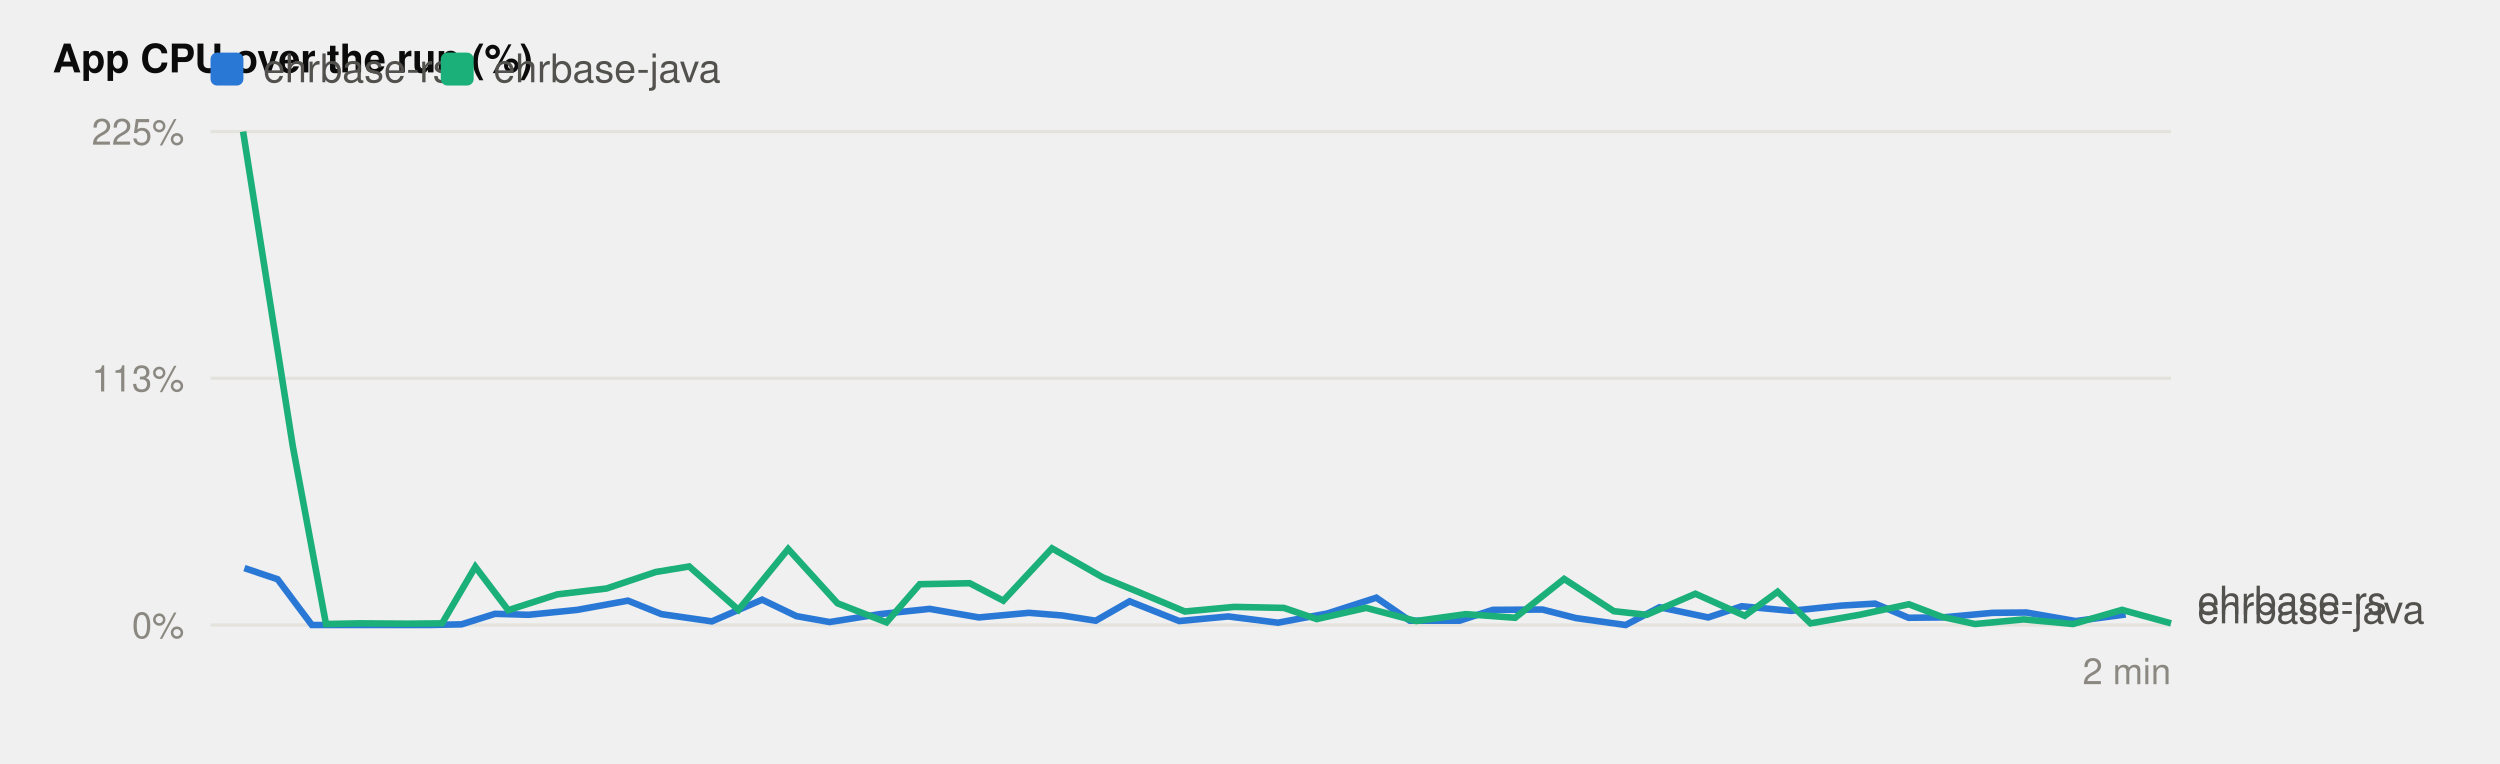
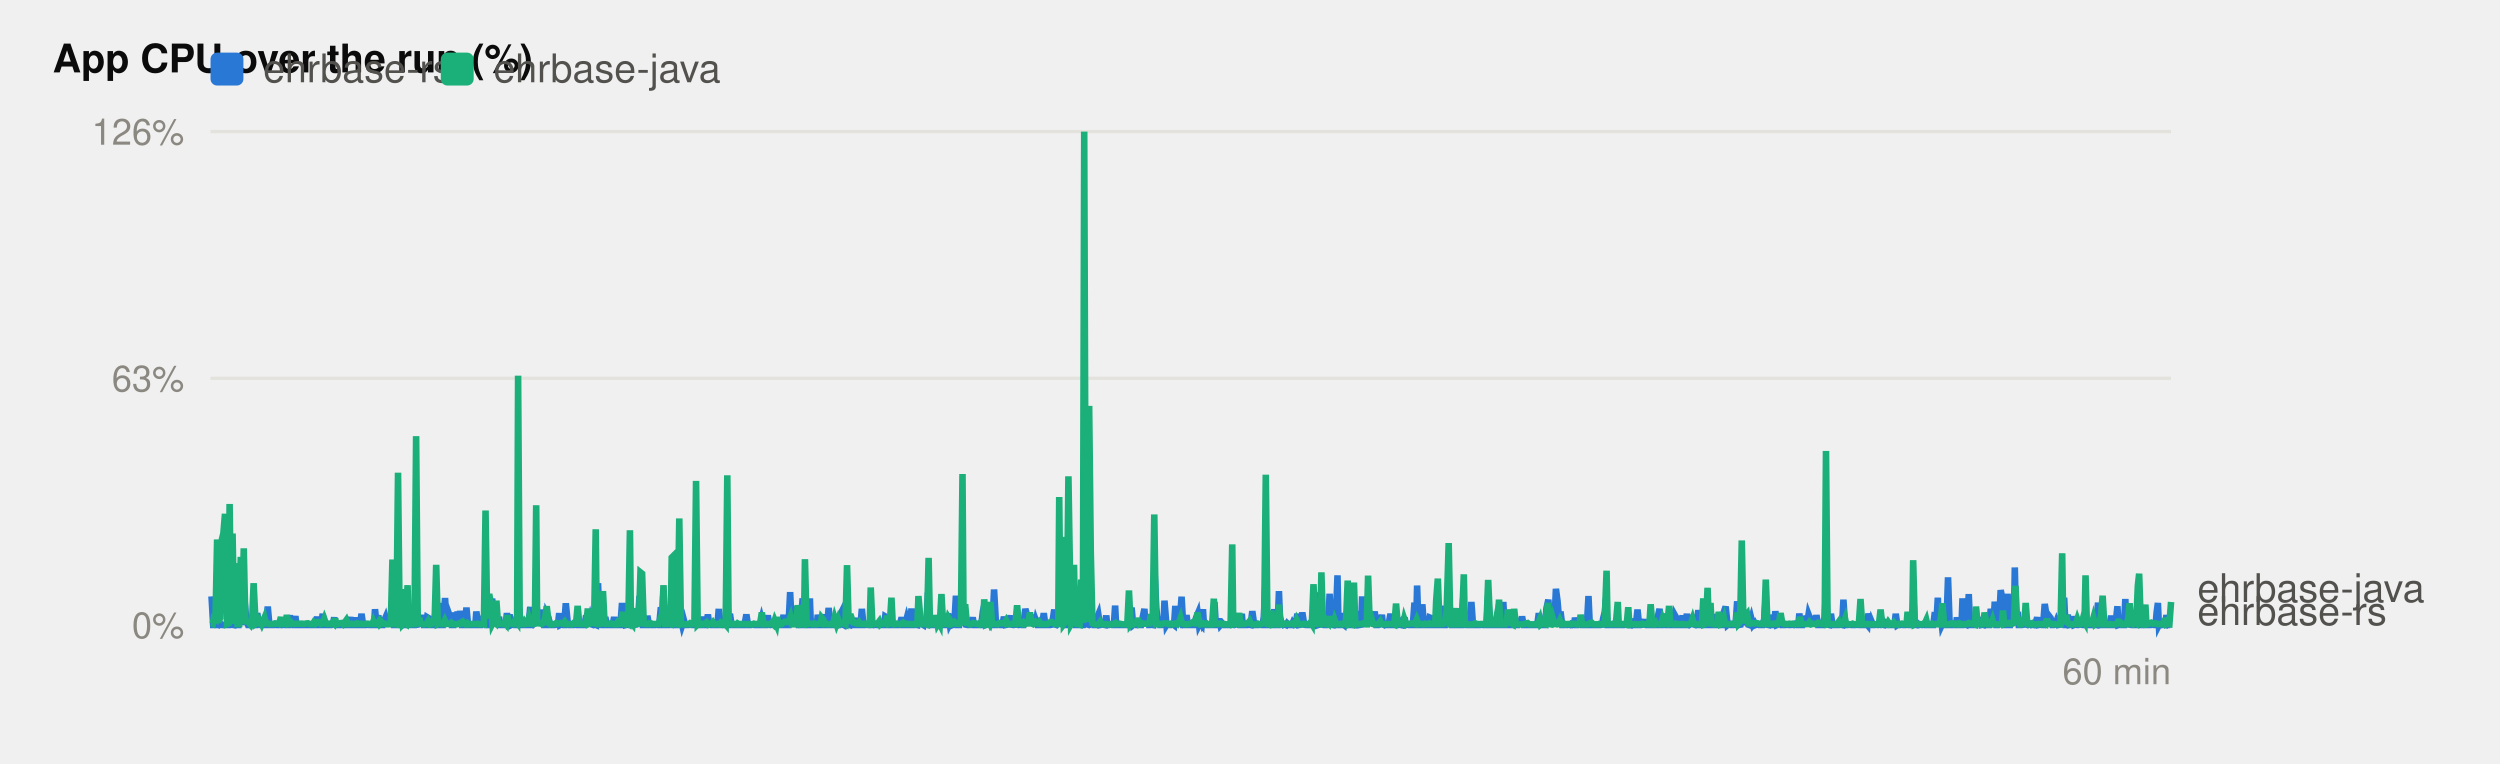
<svg xmlns="http://www.w3.org/2000/svg" viewBox="0 0 760 232" role="img" aria-label="App CPU over the run (%)">
  <style>
text { fill: #52514e; font: 12px -apple-system, 'Segoe UI', Helvetica, Arial, sans-serif; }
.title { fill: #0b0b0b; font-weight: 600; }
.muted { fill: #8a8880; font-size: 11px; }
.grid { stroke: #e4e2dd; stroke-width: 1; }
.s1 { fill: #2a78d6; } .s1s { stroke: #2a78d6; }
.s2 { fill: #1baf7a; } .s2s { stroke: #1baf7a; }
@media (prefers-color-scheme: dark) {
text { fill: #c3c2b7; }
.title { fill: #ffffff; }
.muted { fill: #8f8e85; }
.grid { stroke: #3a3a38; }
.s1 { fill: #3987e5; } .s1s { stroke: #3987e5; }
.s2 { fill: #199e70; } .s2s { stroke: #199e70; }
}
</style>
  <text x="16" y="22" class="title">App CPU over the run (%)</text>
  <line class="grid" x1="64" y1="190.0" x2="660" y2="190.0" />
  <text class="muted" x="56.0" y="194.0" text-anchor="end">0%</text>
  <line class="grid" x1="64" y1="115.0" x2="660" y2="115.0" />
-   <text class="muted" x="56.0" y="119.0" text-anchor="end">113%</text>
+   <text class="muted" x="56.0" y="119.0" text-anchor="end">63%</text>
  <line class="grid" x1="64" y1="40.0" x2="660" y2="40.0" />
-   <text class="muted" x="56.0" y="44.0" text-anchor="end">225%</text>
-   <text class="muted" x="660" y="208.0" text-anchor="end">2 min</text>
-   <polyline class="s1s" fill="none" stroke-width="2" points="74.3,172.7 84.4,176.1 94.8,190.0 105.0,190.0 115.2,190.0 130.1,190.0 140.3,189.8 150.5,186.6 160.7,186.9 175.5,185.4 190.9,182.6 201.1,186.7 216.4,188.9 231.7,182.3 242.1,187.3 252.2,189.1 267.4,186.7 282.6,185.1 297.6,187.7 312.8,186.3 322.9,187.1 333.1,188.7 343.4,182.8 358.5,188.8 373.4,187.4 388.5,189.3 403.5,186.5 418.4,181.7 428.6,188.7 443.7,188.7 453.8,185.4 468.9,185.3 479.1,187.9 494.2,190.0 504.5,184.6 519.3,187.7 529.5,184.3 544.5,185.7 559.8,184.1 570.0,183.5 580.2,187.8 590.4,187.7 605.8,186.3 616.0,186.2 631.0,188.8 646.2,186.8" />
-   <text x="668.0" y="186.8">ehrbase-rs</text>
-   <polyline class="s2s" fill="none" stroke-width="2" points="73.9,40.0 89.0,135.6 99.1,189.7 109.2,189.5 124.0,189.6 134.4,189.5 144.5,172.3 154.5,185.5 169.4,180.7 184.4,178.9 199.3,173.9 209.5,172.2 224.5,185.4 239.6,166.9 254.6,183.4 269.5,189.2 279.6,177.6 294.8,177.3 305.0,182.6 319.8,166.7 335.2,175.5 345.2,179.6 360.2,185.9 375.2,184.5 390.3,184.8 400.3,188.2 415.3,184.8 430.5,188.8 445.6,186.7 460.6,187.8 475.5,176.0 490.6,185.8 500.6,186.9 515.4,180.5 530.4,187.2 540.4,179.9 550.4,189.5 565.3,186.9 580.3,183.7 590.3,187.5 600.4,189.7 615.2,188.3 630.2,189.7 645.1,185.4 660.0,189.5" />
-   <text x="668.0" y="189.5">ehrbase-java</text>
+   <text class="muted" x="56.0" y="44.0" text-anchor="end">126%</text>
+   <text class="muted" x="660" y="208.0" text-anchor="end">60 min</text>
+   <polyline class="s1s" fill="none" stroke-width="2" points="64.3,181.3 64.8,190.0 65.4,190.0 65.7,182.7 66.2,189.6 66.7,190.0 67.2,189.7 67.6,190.0 67.9,190.0 68.4,190.0 68.9,190.0 69.5,190.0 70.0,190.0 70.5,189.9 71.0,190.0 71.5,186.5 72.0,190.0 72.5,190.0 73.0,183.3 73.6,190.0 74.1,182.9 74.4,183.2 74.9,188.7 75.4,190.0 75.9,190.0 76.4,187.0 77.0,190.0 77.3,190.0 77.7,190.0 78.2,186.4 78.7,189.8 79.2,190.0 79.5,190.0 80.0,190.0 80.5,190.0 80.9,190.0 81.4,184.4 81.9,190.0 82.3,190.0 82.8,190.0 83.3,190.0 83.6,189.9 84.1,190.0 84.6,190.0 85.0,190.0 85.3,189.7 85.8,190.0 86.4,189.9 86.7,190.0 87.2,190.0 87.6,190.0 88.1,187.1 88.6,189.9 88.9,190.0 89.3,190.0 89.8,187.3 90.1,190.0 90.5,190.0 90.8,190.0 91.3,190.0 91.8,190.0 92.2,190.0 92.5,190.0 93.0,190.0 93.4,190.0 93.9,190.0 94.2,190.0 94.7,190.0 95.3,190.0 95.6,190.0 95.9,190.0 96.4,187.5 96.8,190.0 97.3,190.0 97.6,190.0 98.1,186.6 98.5,189.9 98.8,190.0 99.2,190.0 99.7,190.0 100.2,190.0 100.7,190.0 101.2,189.7 101.6,187.7 101.9,189.9 102.4,190.0 102.8,190.0 103.3,190.0 103.8,190.0 104.1,190.0 104.6,190.0 105.1,190.0 105.5,190.0 106.0,190.0 106.5,187.6 106.8,190.0 107.3,190.0 107.7,190.0 108.2,187.8 108.7,190.0 109.0,190.0 109.4,190.0 109.9,186.6 110.4,190.0 110.7,190.0 111.3,190.0 111.8,189.9 112.3,190.0 112.8,190.0 113.3,190.0 113.7,190.0 114.0,185.2 114.5,190.0 115.0,187.1 115.5,190.0 115.9,190.0 116.4,190.0 116.9,188.4 117.2,187.7 117.8,190.0 118.3,187.7 118.6,190.0 119.1,188.3 119.6,190.0 120.1,190.0 120.7,190.0 121.0,190.0 121.5,187.6 122.0,190.0 122.5,190.0 123.0,190.0 123.5,190.0 124.1,190.0 124.6,190.0 124.9,187.8 125.2,190.0 125.6,188.8 125.9,190.0 126.4,190.0 126.9,189.9 127.5,188.3 128.0,188.4 128.3,187.0 128.8,190.0 129.3,190.0 129.8,187.6 130.3,187.9 130.9,190.0 131.4,190.0 131.9,190.0 132.4,185.9 132.9,190.0 133.2,183.3 133.6,190.0 134.1,190.0 134.6,190.0 134.9,187.6 135.3,181.8 135.8,190.0 136.3,188.5 136.6,186.9 137.0,188.0 137.3,190.0 137.8,190.0 138.2,186.2 138.7,190.0 139.1,185.9 139.6,190.0 139.9,185.7 140.4,190.0 140.8,190.0 141.3,190.0 141.8,184.7 142.3,190.0 142.8,190.0 143.1,190.0 143.7,190.0 144.0,190.0 144.5,190.0 144.8,185.9 145.4,190.0 145.7,190.0 146.2,190.0 146.7,188.5 147.1,190.0 147.6,181.4 148.1,190.0 148.4,190.0 148.8,190.0 149.1,185.3 149.6,182.0 150.1,186.9 150.7,187.5 151.2,190.0 151.7,187.5 152.0,190.0 152.4,190.0 152.9,190.0 153.2,190.0 153.7,190.0 154.1,186.4 154.6,190.0 154.9,186.8 155.4,190.0 155.8,189.8 156.3,190.0 156.8,190.0 157.3,190.0 157.8,184.7 158.3,190.0 158.9,190.0 159.4,190.0 159.9,190.0 160.4,190.0 160.7,190.0 161.2,184.5 161.6,189.9 161.9,190.0 162.4,189.5 163.0,183.3 163.5,187.6 163.8,190.0 164.3,185.6 164.7,190.0 165.0,185.3 165.4,190.0 165.9,190.0 166.2,186.7 166.7,187.7 167.3,190.0 167.8,190.0 168.3,190.0 168.6,190.0 169.1,189.9 169.6,189.9 170.0,186.4 170.3,190.0 170.7,189.8 171.2,190.0 171.5,190.0 172.0,183.4 172.6,189.3 173.1,190.0 173.6,190.0 173.9,190.0 174.4,190.0 174.9,189.8 175.3,190.0 175.8,190.0 176.3,190.0 176.8,190.0 177.2,190.0 177.7,190.0 178.2,187.1 178.5,188.1 179.0,190.0 179.5,187.9 180.1,189.9 180.4,190.0 180.7,189.8 181.2,190.0 181.8,177.3 182.3,189.9 182.8,190.0 183.3,190.0 183.6,190.0 184.0,187.6 184.5,190.0 184.8,190.0 185.3,190.0 185.9,190.0 186.2,190.0 186.7,187.6 187.1,190.0 187.6,187.9 187.9,190.0 188.3,190.0 188.6,190.0 189.1,183.3 189.5,190.0 189.8,183.3 190.3,190.0 190.7,189.9 191.2,190.0 191.5,189.9 192.0,190.0 192.5,190.0 193.1,189.9 193.4,187.0 193.9,190.0 194.4,181.2 194.9,183.5 195.4,190.0 195.9,190.0 196.5,190.0 196.8,187.2 197.3,190.0 197.8,190.0 198.3,190.0 198.7,190.0 199.2,190.0 199.5,189.9 200.1,190.0 200.4,190.0 200.9,184.6 201.3,190.0 201.6,181.2 202.1,190.0 202.6,190.0 203.0,190.0 203.5,190.0 204.0,189.8 204.5,182.4 205.0,190.0 205.5,190.0 206.0,190.0 206.4,182.3 206.9,187.7 207.4,190.0 207.9,188.5 208.3,190.0 208.8,190.0 209.3,190.0 209.8,189.9 210.3,190.0 210.8,190.0 211.3,189.9 211.7,188.7 212.2,190.0 212.7,190.0 213.0,190.0 213.5,187.5 213.9,190.0 214.4,190.0 214.7,190.0 215.2,186.8 215.6,189.9 216.1,190.0 216.6,190.0 217.1,190.0 217.6,190.0 218.1,190.0 218.5,185.1 218.8,189.9 219.3,190.0 219.7,190.0 220.0,190.0 220.5,190.0 221.1,178.9 221.4,190.0 221.9,186.6 222.4,190.0 222.8,190.0 223.1,190.0 223.6,190.0 224.1,190.0 224.5,190.0 224.8,190.0 225.3,190.0 225.8,190.0 226.3,190.0 226.9,186.8 227.4,190.0 227.9,190.0 228.4,190.0 228.9,189.8 229.4,190.0 229.9,190.0 230.5,190.0 231.0,190.0 231.5,188.1 232.0,190.0 232.5,190.0 232.8,190.0 233.4,187.1 233.9,189.9 234.2,190.0 234.7,189.9 235.3,190.0 235.8,190.0 236.1,190.0 236.4,190.0 237.0,190.0 237.5,190.0 237.8,190.0 238.2,186.9 238.5,190.0 239.0,190.0 239.4,190.0 239.7,190.0 240.2,180.0 240.7,190.0 241.2,188.1 241.6,189.9 241.9,184.3 242.4,186.8 242.8,190.0 243.1,190.0 243.4,190.0 244.0,181.9 244.5,190.0 245.0,190.0 245.5,190.0 245.9,190.0 246.2,181.9 246.5,190.0 246.9,190.0 247.4,190.0 247.9,190.0 248.3,190.0 248.6,186.9 249.1,190.0 249.6,190.0 250.0,190.0 250.5,186.8 251.0,190.0 251.5,190.0 251.9,184.8 252.4,190.0 252.7,190.0 253.1,190.0 253.6,190.0 254.1,190.0 254.6,190.0 254.9,190.0 255.3,187.1 255.8,186.1 256.1,189.8 256.5,190.0 257.0,186.7 257.5,190.0 257.8,189.9 258.2,190.0 258.5,187.6 259.0,190.0 259.4,190.0 259.7,190.0 260.1,190.0 260.6,187.9 260.9,190.0 261.3,190.0 261.6,190.0 262.0,185.1 262.5,190.0 263.0,190.0 263.5,189.9 264.0,190.0 264.3,190.0 264.9,190.0 265.2,189.7 265.7,190.0 266.1,189.9 266.6,190.0 266.9,190.0 267.4,190.0 267.8,190.0 268.3,190.0 268.8,190.0 269.1,187.4 269.6,187.7 270.2,190.0 270.7,190.0 271.2,190.0 271.7,190.0 272.2,190.0 272.7,190.0 273.2,190.0 273.7,189.3 274.1,187.7 274.6,190.0 275.1,190.0 275.6,188.1 276.1,190.0 276.6,190.0 277.1,185.0 277.5,190.0 278.0,190.0 278.3,189.9 278.8,190.0 279.2,184.2 279.7,188.2 280.2,189.7 280.7,190.0 281.1,187.8 281.6,190.0 282.1,180.1 282.6,190.0 282.9,190.0 283.5,190.0 284.0,190.0 284.5,188.0 284.8,190.0 285.2,190.0 285.7,190.0 286.2,186.7 286.5,190.0 286.9,190.0 287.4,190.0 287.9,190.0 288.2,186.5 288.7,189.7 289.1,188.9 289.6,190.0 290.1,189.8 290.6,181.1 291.1,190.0 291.6,190.0 292.2,185.8 292.7,189.9 293.2,186.5 293.7,189.9 294.2,190.0 294.7,190.0 295.2,189.8 295.7,187.7 296.1,190.0 296.4,190.0 296.9,190.0 297.4,190.0 297.8,190.0 298.3,190.0 298.8,185.8 299.2,184.0 299.7,190.0 300.0,189.9 300.5,186.9 300.9,187.9 301.4,189.9 301.7,189.6 302.2,179.2 302.8,190.0 303.1,190.0 303.6,189.6 304.1,190.0 304.7,190.0 305.2,187.5 305.7,190.0 306.2,189.9 306.7,189.6 307.2,187.1 307.5,189.9 308.1,190.0 308.6,189.9 308.9,187.1 309.3,189.9 309.6,190.0 310.1,189.9 310.6,190.0 311.1,190.0 311.7,185.1 312.2,186.9 312.7,190.0 313.0,188.0 313.5,190.0 314.0,186.9 314.6,190.0 314.9,188.6 315.4,190.0 315.9,190.0 316.4,190.0 316.8,190.0 317.3,186.4 317.8,190.0 318.1,190.0 318.6,190.0 319.2,190.0 319.7,189.9 320.0,188.6 320.5,185.3 320.9,189.9 321.2,190.0 321.7,189.4 322.3,185.6 322.8,183.0 323.3,189.9 323.8,190.0 324.3,190.0 324.6,190.0 325.0,189.8 325.5,185.3 326.0,190.0 326.5,185.8 327.0,190.0 327.4,190.0 327.9,190.0 328.2,184.9 328.7,190.0 329.1,190.0 329.6,190.0 330.1,189.6 330.5,186.3 330.8,189.9 331.1,190.0 331.7,189.7 332.2,187.2 332.7,190.0 333.0,190.0 333.4,188.0 333.9,186.8 334.4,190.0 334.9,189.9 335.4,189.9 335.9,190.0 336.3,187.1 336.6,190.0 337.1,190.0 337.6,189.8 338.1,190.0 338.6,190.0 339.0,184.1 339.3,190.0 339.7,190.0 340.0,190.0 340.5,190.0 341.1,190.0 341.6,190.0 342.1,190.0 342.6,190.0 343.1,190.0 343.6,190.0 344.0,184.7 344.5,190.0 345.0,189.6 345.5,190.0 345.8,190.0 346.3,190.0 346.9,190.0 347.4,187.6 347.9,185.1 348.2,189.7 348.7,186.8 349.3,190.0 349.6,190.0 349.9,189.9 350.5,190.0 351.0,174.1 351.5,184.6 352.0,190.0 352.3,187.5 352.7,190.0 353.2,190.0 353.7,189.9 354.0,182.6 354.6,190.0 354.9,189.5 355.4,190.0 355.9,190.0 356.4,189.6 356.9,190.0 357.3,184.2 357.8,190.0 358.2,187.3 358.7,188.1 359.2,181.4 359.7,190.0 360.2,190.0 360.7,187.0 361.1,190.0 361.6,190.0 362.1,190.0 362.6,190.0 363.1,190.0 363.6,187.8 364.1,186.6 364.5,190.0 364.8,189.4 365.3,190.0 365.7,185.2 366.0,189.9 366.5,189.4 367.0,190.0 367.5,190.0 367.9,190.0 368.2,190.0 368.7,190.0 369.2,183.0 369.6,190.0 370.1,190.0 370.6,188.1 371.0,190.0 371.5,189.4 372.0,190.0 372.5,190.0 372.8,190.0 373.4,190.0 373.9,190.0 374.2,190.0 374.7,189.9 375.2,190.0 375.8,189.8 376.1,189.6 376.6,190.0 377.0,190.0 377.5,186.6 377.8,190.0 378.3,190.0 378.7,190.0 379.2,190.0 379.7,189.9 380.2,190.0 380.7,185.8 381.3,190.0 381.8,190.0 382.1,190.0 382.6,190.0 383.0,189.8 383.5,190.0 383.8,190.0 384.2,187.6 384.7,176.7 385.2,190.0 385.7,190.0 386.2,190.0 386.7,190.0 387.0,190.0 387.4,185.2 387.9,190.0 388.4,190.0 388.8,179.7 389.1,187.5 389.6,189.5 390.1,190.0 390.6,189.8 391.0,190.0 391.3,189.5 391.8,190.0 392.3,190.0 392.7,190.0 393.0,189.3 393.5,190.0 393.9,189.9 394.4,186.6 394.9,190.0 395.4,189.9 395.9,186.2 396.5,189.9 397.0,190.0 397.3,190.0 397.8,190.0 398.3,190.0 398.7,190.0 399.0,190.0 399.4,185.3 399.7,190.0 400.2,180.1 400.7,190.0 401.3,189.8 401.8,185.3 402.1,189.9 402.4,190.0 403.0,190.0 403.5,190.0 403.8,189.8 404.2,180.5 404.7,189.9 405.2,190.0 405.7,187.1 406.0,190.0 406.6,174.9 406.9,190.0 407.3,190.0 407.6,186.4 408.1,189.6 408.6,190.0 409.1,187.2 409.5,190.0 410.0,190.0 410.3,189.5 410.9,186.5 411.4,190.0 411.9,190.0 412.4,190.0 412.7,185.8 413.2,190.0 413.8,189.9 414.1,181.3 414.4,188.3 414.9,184.2 415.3,190.0 415.8,186.8 416.3,190.0 416.8,186.1 417.3,190.0 417.9,185.9 418.4,190.0 418.7,190.0 419.1,190.0 419.6,189.7 420.1,186.9 420.4,189.8 420.8,190.0 421.1,189.7 421.6,190.0 422.1,190.0 422.7,186.6 423.2,190.0 423.7,190.0 424.2,190.0 424.5,189.9 425.0,190.0 425.4,189.9 425.9,190.0 426.2,188.6 426.7,188.1 427.1,188.3 427.4,190.0 427.8,189.9 428.3,190.0 428.6,190.0 429.1,190.0 429.5,190.0 430.0,183.2 430.5,190.0 430.8,178.0 431.2,190.0 431.7,190.0 432.0,190.0 432.4,183.7 432.7,188.0 433.2,190.0 433.6,190.0 434.1,190.0 434.6,187.7 435.1,187.9 435.6,190.0 436.1,190.0 436.6,190.0 437.1,190.0 437.6,187.6 438.1,184.2 438.5,188.2 438.8,190.0 439.3,190.0 439.8,187.3 440.3,183.4 440.7,188.4 441.2,190.0 441.7,190.0 442.1,190.0 442.6,190.0 443.1,190.0 443.6,190.0 443.9,190.0 444.3,190.0 444.8,182.0 445.3,189.9 445.8,190.0 446.3,190.0 446.8,190.0 447.3,183.0 447.8,190.0 448.3,190.0 448.9,190.0 449.4,190.0 449.9,190.0 450.4,189.9 450.9,190.0 451.4,190.0 451.9,190.0 452.4,180.9 452.8,187.9 453.3,190.0 453.8,190.0 454.1,188.2 454.6,190.0 455.1,190.0 455.7,183.7 456.2,190.0 456.7,190.0 457.0,183.0 457.4,190.0 457.9,190.0 458.2,190.0 458.6,190.0 459.1,190.0 459.6,187.6 459.9,190.0 460.4,190.0 460.8,190.0 461.3,190.0 461.8,188.0 462.3,190.0 462.7,187.4 463.2,190.0 463.7,190.0 464.2,190.0 464.7,190.0 465.0,190.0 465.4,190.0 465.9,190.0 466.4,190.0 466.9,190.0 467.3,190.0 467.8,186.4 468.3,190.0 468.8,190.0 469.3,190.0 469.8,190.0 470.1,185.0 470.7,182.3 471.0,187.4 471.5,190.0 472.0,188.1 472.5,190.0 473.0,179.0 473.5,182.8 474.1,190.0 474.4,185.9 474.9,190.0 475.2,190.0 475.6,190.0 475.9,189.9 476.4,190.0 476.9,189.9 477.3,190.0 477.6,189.7 478.1,190.0 478.5,189.9 478.8,187.8 479.3,190.0 479.8,190.0 480.4,189.8 480.7,190.0 481.2,190.0 481.7,190.0 482.1,188.3 482.4,190.0 482.9,181.2 483.3,190.0 483.8,190.0 484.1,190.0 484.6,190.0 485.0,190.0 485.5,190.0 486.0,190.0 486.5,190.0 487.0,189.9 487.4,187.8 487.9,185.9 488.2,182.0 488.7,190.0 489.2,190.0 489.7,190.0 490.1,189.8 490.4,190.0 490.8,190.0 491.3,190.0 491.8,190.0 492.3,190.0 492.8,190.0 493.2,190.0 493.7,190.0 494.2,189.9 494.7,190.0 495.2,189.9 495.6,190.0 496.1,188.1 496.4,190.0 496.9,190.0 497.3,190.0 497.8,185.3 498.3,190.0 498.8,190.0 499.2,189.9 499.7,188.3 500.0,189.9 500.4,190.0 500.9,190.0 501.4,190.0 501.9,190.0 502.2,190.0 502.6,190.0 503.1,190.0 503.4,190.0 503.9,187.8 504.5,185.1 505.0,190.0 505.5,190.0 505.8,189.9 506.3,190.0 506.9,190.0 507.2,190.0 507.7,190.0 508.1,190.0 508.6,190.0 509.1,186.9 509.6,187.8 510.1,190.0 510.4,190.0 511.0,190.0 511.5,187.1 511.8,190.0 512.3,190.0 512.8,186.6 513.2,189.8 513.5,190.0 514.0,189.7 514.5,187.0 515.1,189.9 515.4,190.0 515.8,189.6 516.3,185.5 516.8,190.0 517.1,190.0 517.5,189.5 518.0,186.0 518.5,190.0 518.8,190.0 519.2,190.0 519.7,190.0 520.0,190.0 520.4,190.0 520.7,190.0 521.2,186.7 521.7,190.0 522.3,190.0 522.8,190.0 523.1,190.0 523.6,190.0 524.1,185.9 524.6,184.4 525.2,190.0 525.7,189.6 526.2,190.0 526.7,190.0 527.0,190.0 527.6,189.9 528.1,182.8 528.6,190.0 529.1,189.9 529.6,185.0 530.1,190.0 530.5,188.3 531.0,187.6 531.5,189.9 531.8,190.0 532.4,188.0 532.9,190.0 533.4,189.4 533.7,190.0 534.2,189.8 534.7,190.0 535.3,190.0 535.8,190.0 536.3,188.3 536.8,181.4 537.1,189.9 537.6,190.0 538.2,186.9 538.5,190.0 538.9,190.0 539.4,190.0 539.7,185.8 540.2,190.0 540.7,189.8 541.2,187.6 541.8,190.0 542.3,190.0 542.8,190.0 543.3,189.9 543.8,190.0 544.3,190.0 544.8,189.9 545.3,190.0 545.7,189.7 546.2,190.0 546.7,190.0 547.0,186.5 547.4,190.0 547.9,190.0 548.2,188.1 548.8,188.0 549.3,190.0 549.8,186.8 550.3,188.1 550.8,189.8 551.3,187.3 551.8,190.0 552.2,187.0 552.7,190.0 553.2,190.0 553.7,190.0 554.2,190.0 554.7,187.5 555.1,178.6 555.6,189.9 556.1,190.0 556.6,186.6 557.1,190.0 557.6,190.0 558.1,190.0 558.7,190.0 559.0,190.0 559.5,189.9 560.0,190.0 560.4,182.3 560.9,190.0 561.2,190.0 561.7,190.0 562.2,189.9 562.8,190.0 563.3,190.0 563.6,190.0 564.1,190.0 564.6,189.9 565.1,190.0 565.7,190.0 566.2,190.0 566.7,190.0 567.2,189.4 567.7,190.0 568.0,186.5 568.6,190.0 568.9,188.8 569.4,190.0 569.9,190.0 570.4,189.9 570.9,190.0 571.3,189.9 571.8,190.0 572.3,189.9 572.7,190.0 573.0,189.4 573.5,190.0 574.0,190.0 574.5,190.0 574.9,190.0 575.4,190.0 575.9,190.0 576.3,186.6 576.8,190.0 577.1,189.8 577.6,190.0 578.1,189.9 578.5,190.0 579.0,190.0 579.3,190.0 579.8,189.9 580.2,190.0 580.7,190.0 581.2,190.0 581.7,182.3 582.1,189.9 582.6,190.0 582.9,189.5 583.4,190.0 583.8,189.9 584.3,190.0 584.6,189.9 585.1,190.0 585.7,190.0 586.0,190.0 586.4,190.0 586.9,190.0 587.2,190.0 587.7,190.0 588.2,186.1 588.6,190.0 589.1,181.7 589.4,190.0 589.8,185.5 590.3,190.0 590.8,188.9 591.3,190.0 591.7,190.0 592.2,175.5 592.7,190.0 593.0,190.0 593.5,190.0 594.1,190.0 594.6,190.0 594.9,187.7 595.3,190.0 595.8,190.0 596.3,190.0 596.6,181.9 597.1,189.7 597.6,189.9 598.2,186.5 598.5,180.6 598.9,190.0 599.4,190.0 599.9,190.0 600.2,190.0 600.7,187.3 601.2,190.0 601.7,187.7 602.3,190.0 602.8,189.9 603.1,190.0 603.6,189.1 604.1,190.0 604.7,190.0 605.2,185.1 605.7,188.5 606.0,190.0 606.4,182.9 606.9,190.0 607.4,190.0 607.7,189.6 608.2,179.4 608.8,182.3 609.3,190.0 609.8,190.0 610.3,180.5 610.8,190.0 611.1,190.0 611.6,187.6 612.2,189.9 612.5,172.5 612.9,189.9 613.4,186.0 613.7,190.0 614.2,190.0 614.7,190.0 615.2,189.9 615.7,188.0 616.1,189.9 616.4,190.0 617.0,189.6 617.5,190.0 617.8,189.9 618.3,190.0 618.8,189.4 619.3,187.7 619.7,190.0 620.2,189.9 620.7,190.0 621.1,190.0 621.6,183.6 622.1,186.8 622.6,190.0 623.1,187.5 623.4,187.9 623.9,190.0 624.3,190.0 624.8,189.9 625.2,188.8 625.7,190.0 626.2,189.9 626.7,186.8 627.0,190.0 627.5,181.7 627.9,190.0 628.2,190.0 628.6,186.9 629.1,190.0 629.6,189.9 629.9,187.4 630.5,190.0 631.0,189.8 631.5,190.0 631.8,190.0 632.3,189.9 632.7,189.9 633.2,190.0 633.7,190.0 634.1,190.0 634.4,190.0 634.9,190.0 635.3,190.0 635.8,190.0 636.3,190.0 636.8,189.9 637.3,190.0 637.8,183.2 638.2,190.0 638.7,188.1 639.0,190.0 639.5,190.0 639.9,190.0 640.4,190.0 640.7,190.0 641.3,190.0 641.8,187.2 642.3,190.0 642.8,190.0 643.1,189.9 643.7,184.3 644.0,190.0 644.3,189.9 644.7,190.0 645.2,190.0 645.7,190.0 646.1,182.1 646.4,190.0 646.8,184.2 647.3,187.8 647.6,189.9 648.0,190.0 648.5,190.0 649.0,188.5 649.5,190.0 649.8,190.0 650.2,181.5 650.7,190.0 651.2,190.0 651.7,186.4 652.2,190.0 652.7,190.0 653.2,190.0 653.8,190.0 654.3,189.9 654.8,190.0 655.3,190.0 655.6,186.3 656.0,183.3 656.3,190.0 656.7,189.2 657.2,190.0 657.7,189.9 658.2,190.0 658.6,187.0 659.1,190.0 659.4,190.0 659.8,190.0" />
+   <text x="668.0" y="190.0">ehrbase-rs</text>
+   <polyline class="s2s" fill="none" stroke-width="2" points="64.3,189.4 64.7,189.6 65.0,188.0 65.5,188.3 66.0,164.0 66.4,189.2 66.9,187.9 67.4,164.2 67.9,162.2 68.4,156.2 69.0,189.7 69.5,189.5 69.8,153.2 70.3,188.9 70.7,162.2 71.2,189.7 71.7,171.2 72.2,189.7 72.7,189.7 73.2,169.3 73.7,189.4 74.1,166.7 74.6,189.7 74.9,189.0 75.4,189.0 76.0,189.7 76.3,188.4 76.6,189.7 77.1,177.3 77.7,189.7 78.0,189.5 78.3,189.5 78.7,188.2 79.2,188.8 79.6,189.7 79.9,189.0 80.4,187.8 80.8,189.5 81.3,189.4 81.8,189.7 82.1,189.7 82.6,189.7 83.1,189.7 83.6,189.5 84.2,189.6 84.5,189.6 85.0,189.1 85.4,187.6 85.7,189.7 86.2,189.6 86.7,189.7 87.2,187.0 87.7,189.7 88.1,189.7 88.4,189.1 88.9,189.5 89.4,189.7 90.0,189.6 90.5,189.6 91.0,189.6 91.5,189.6 92.0,189.6 92.3,189.7 92.8,189.6 93.3,189.5 93.7,189.5 94.2,189.7 94.6,189.7 95.1,189.7 95.4,189.2 95.9,189.7 96.3,189.5 96.6,189.1 97.1,189.1 97.6,189.7 98.1,189.6 98.6,188.2 99.0,189.3 99.5,189.7 100.0,189.6 100.5,189.7 101.0,189.3 101.5,189.7 101.9,188.0 102.2,189.7 102.7,189.7 103.2,189.5 103.8,189.4 104.3,189.8 104.8,189.2 105.3,188.5 105.8,189.7 106.3,189.7 106.8,189.6 107.2,189.7 107.7,189.7 108.2,189.7 108.5,189.5 109.0,189.6 109.4,189.7 109.7,189.6 110.2,189.7 110.8,189.7 111.3,189.6 111.8,189.6 112.3,189.7 112.8,189.7 113.2,189.7 113.5,188.9 113.8,189.6 114.3,189.7 114.7,189.6 115.2,188.9 115.5,189.7 116.1,189.1 116.6,189.6 117.1,189.6 117.6,189.8 118.1,189.8 118.4,189.7 118.8,189.7 119.3,170.1 119.6,189.5 120.0,189.7 120.5,189.8 121.0,143.7 121.5,189.7 122.0,179.1 122.5,189.8 122.9,189.4 123.4,189.7 123.9,177.9 124.2,189.8 124.8,189.8 125.1,189.3 125.5,189.7 126.0,189.7 126.5,132.6 127.0,189.8 127.5,187.8 127.8,189.6 128.4,189.7 128.9,189.8 129.4,189.7 129.7,189.6 130.2,188.8 130.7,189.8 131.2,189.7 131.8,188.5 132.1,189.7 132.6,171.7 133.1,189.7 133.5,189.5 134.0,189.5 134.3,189.7 134.7,189.6 135.2,188.6 135.7,189.7 136.2,189.6 136.7,189.7 137.2,189.3 137.7,189.7 138.2,189.7 138.8,189.8 139.3,189.6 139.8,189.7 140.1,189.3 140.6,189.0 141.0,189.6 141.5,189.8 142.0,189.4 142.5,189.8 143.0,189.7 143.5,189.7 144.0,189.7 144.4,189.7 144.7,189.7 145.2,189.6 145.7,189.8 146.1,189.8 146.6,189.7 147.1,189.8 147.6,155.2 148.1,188.1 148.7,180.6 149.2,183.1 149.7,189.6 150.0,189.0 150.5,189.4 150.9,182.6 151.4,189.7 151.9,189.7 152.4,189.6 152.9,189.7 153.4,189.2 153.9,189.8 154.3,187.0 154.6,189.7 155.1,189.3 155.6,189.6 156.1,189.7 156.7,188.4 157.2,189.1 157.5,114.2 158.0,189.7 158.5,189.6 159.1,189.7 159.4,189.1 159.7,189.6 160.3,189.6 160.8,187.8 161.3,189.4 161.6,189.6 162.1,189.7 162.6,189.6 163.0,153.6 163.3,189.4 163.9,189.5 164.4,189.5 164.7,189.7 165.2,189.4 165.7,187.9 166.2,184.3 166.8,189.4 167.3,189.8 167.8,189.7 168.1,189.8 168.6,189.7 169.1,189.4 169.6,189.6 170.2,189.5 170.7,189.4 171.2,189.6 171.7,189.0 172.2,189.7 172.5,189.7 173.0,189.7 173.4,189.7 173.9,189.8 174.4,189.4 174.8,189.6 175.1,189.6 175.6,184.2 176.1,189.6 176.5,189.7 177.0,189.7 177.5,189.6 177.8,189.7 178.2,189.7 178.7,185.0 179.0,189.7 179.5,189.5 180.1,189.4 180.6,189.5 181.1,160.9 181.4,189.5 181.8,189.7 182.3,189.7 182.8,189.6 183.3,179.7 183.8,189.6 184.1,189.7 184.7,189.6 185.2,189.7 185.7,189.5 186.2,189.7 186.7,189.8 187.2,189.8 187.7,189.2 188.2,189.7 188.7,189.6 189.3,186.0 189.6,189.7 190.1,189.8 190.6,189.2 191.0,189.5 191.5,161.2 191.8,189.2 192.3,189.8 192.8,184.9 193.3,189.7 193.8,189.7 194.2,189.6 194.7,174.0 195.2,174.4 195.7,189.6 196.2,189.7 196.7,189.7 197.3,189.5 197.6,189.7 197.9,189.5 198.5,189.7 199.0,189.7 199.3,189.7 199.8,189.7 200.2,189.7 200.7,188.3 201.2,189.7 201.7,177.9 202.2,189.7 202.7,189.7 203.0,189.7 203.6,189.6 203.9,189.7 204.2,169.5 204.6,169.1 204.9,189.1 205.4,189.7 206.0,189.8 206.5,157.6 207.0,189.7 207.3,189.7 207.8,189.8 208.4,189.8 208.9,189.8 209.4,189.7 209.7,189.5 210.1,189.8 210.6,189.6 211.1,189.6 211.6,146.2 212.1,189.8 212.4,189.5 213.0,189.8 213.3,189.6 213.8,189.8 214.3,189.6 214.8,189.2 215.3,189.9 215.9,189.7 216.2,189.6 216.7,189.1 217.2,189.8 217.7,189.7 218.2,189.7 218.7,189.8 219.1,189.3 219.6,189.7 220.1,189.2 220.6,189.8 221.1,144.5 221.5,189.3 222.0,189.7 222.5,189.8 222.9,189.6 223.4,189.8 223.9,189.8 224.2,189.5 224.7,189.8 225.2,189.7 225.6,189.7 225.9,189.7 226.5,189.7 227.0,189.8 227.5,189.7 228.0,189.7 228.3,189.8 228.8,189.8 229.2,189.6 229.5,189.7 230.0,189.7 230.5,189.7 231.1,189.4 231.6,186.2 232.1,189.8 232.6,189.8 233.1,189.7 233.6,189.8 234.1,189.7 234.6,189.3 235.1,189.8 235.5,188.6 236.0,189.8 236.3,187.6 236.7,189.7 237.2,189.8 237.7,189.7 238.1,189.3 238.6,189.0 239.1,189.1 239.4,189.1 239.8,188.8 240.3,187.5 240.8,189.8 241.1,189.8 241.5,189.8 242.0,189.8 242.5,184.0 243.0,187.4 243.5,189.8 243.9,189.7 244.4,189.8 244.7,170.0 245.2,189.7 245.6,189.7 246.1,189.6 246.6,189.6 247.1,189.8 247.6,189.5 248.1,189.8 248.6,189.7 249.0,189.6 249.5,189.6 249.8,187.8 250.3,188.4 250.7,189.7 251.2,189.6 251.7,189.8 252.2,189.8 252.7,189.7 253.2,189.8 253.7,187.8 254.3,189.7 254.8,188.3 255.3,189.7 255.6,189.5 256.1,189.3 256.6,189.6 257.0,189.8 257.5,171.8 258.0,189.7 258.5,186.7 259.0,188.3 259.4,189.2 259.7,189.2 260.2,189.5 260.6,189.6 261.1,189.1 261.4,189.6 261.9,189.7 262.3,189.7 262.8,189.6 263.3,189.8 263.7,189.8 264.0,189.4 264.4,189.4 264.7,178.6 265.2,189.8 265.7,189.7 266.2,189.6 266.7,189.7 267.3,188.9 267.6,189.7 268.0,189.3 268.5,189.6 268.8,189.4 269.3,189.6 269.7,187.2 270.2,189.6 270.5,189.5 271.0,181.7 271.4,189.7 271.9,189.8 272.2,189.7 272.6,189.6 273.1,189.7 273.6,189.8 274.1,189.6 274.5,189.3 275.0,189.7 275.5,189.6 276.0,189.7 276.5,189.7 277.0,189.7 277.4,189.8 277.9,189.7 278.4,189.8 278.9,189.6 279.2,181.2 279.6,185.8 280.1,189.7 280.4,189.7 280.8,189.7 281.3,189.6 281.8,189.8 282.3,169.6 282.7,189.6 283.2,189.8 283.7,189.7 284.2,189.7 284.5,187.0 285.0,189.8 285.4,189.1 285.7,189.7 286.2,180.6 286.7,189.7 287.3,189.6 287.8,189.7 288.3,187.7 288.8,188.5 289.3,189.7 289.8,189.5 290.2,189.1 290.7,189.6 291.2,189.6 291.7,189.7 292.1,189.4 292.6,144.1 292.9,186.1 293.4,183.7 293.9,189.4 294.3,189.5 294.8,189.8 295.3,189.7 295.8,189.4 296.2,189.5 296.7,189.6 297.2,189.6 297.7,189.8 298.0,189.4 298.6,189.7 298.9,189.6 299.2,182.2 299.8,189.7 300.3,189.4 300.6,189.7 301.1,183.0 301.6,189.7 302.1,189.6 302.7,189.7 303.2,189.8 303.5,189.7 303.9,189.4 304.4,189.5 304.9,189.4 305.4,189.6 305.9,188.7 306.4,189.7 306.8,189.7 307.1,189.7 307.6,189.7 308.2,189.7 308.7,189.6 309.2,184.0 309.7,189.6 310.2,189.5 310.7,189.7 311.2,189.2 311.7,189.7 312.3,189.5 312.6,189.5 313.1,186.2 313.6,189.5 314.0,189.7 314.3,189.3 314.7,189.0 315.2,189.5 315.7,189.6 316.0,189.1 316.5,189.7 317.1,189.7 317.6,189.7 317.9,189.7 318.4,189.7 318.8,189.5 319.3,189.1 319.8,189.1 320.3,189.5 320.7,189.7 321.2,189.7 321.7,189.7 322.0,151.1 322.4,189.5 322.9,163.2 323.4,189.7 323.7,189.3 324.3,188.8 324.8,144.8 325.3,175.8 325.6,189.7 326.0,189.0 326.5,171.7 326.8,189.5 327.2,189.7 327.7,189.6 328.2,189.8 328.7,176.2 329.2,189.4 329.6,40.0 330.1,189.1 330.6,183.8 331.1,123.4 331.6,168.0 332.1,189.5 332.6,189.7 333.1,189.8 333.6,189.8 334.0,189.7 334.5,189.0 335.0,189.7 335.5,189.8 335.9,189.8 336.2,189.7 336.7,189.8 337.2,189.8 337.7,189.8 338.2,189.8 338.6,189.7 339.1,189.4 339.4,189.7 340.0,189.7 340.3,189.6 340.8,189.7 341.3,189.8 341.8,189.8 342.2,189.8 342.7,189.7 343.2,179.5 343.7,189.8 344.1,189.3 344.6,189.8 345.1,189.5 345.6,189.3 345.9,187.9 346.4,189.8 347.0,189.6 347.3,189.5 347.6,189.6 348.1,189.6 348.5,189.6 349.0,189.5 349.4,189.5 349.9,186.8 350.4,189.8 350.9,156.4 351.4,189.8 351.9,189.8 352.4,189.6 352.9,189.8 353.3,189.7 353.8,189.5 354.3,189.5 354.8,189.5 355.2,189.7 355.5,189.8 356.0,189.6 356.5,189.8 357.0,189.6 357.5,189.5 358.0,189.8 358.4,189.3 358.9,187.9 359.3,189.5 359.8,189.7 360.1,189.7 360.6,189.8 361.1,189.7 361.6,189.7 362.1,189.5 362.7,189.1 363.2,189.5 363.7,189.5 364.0,186.2 364.5,188.7 365.0,189.8 365.6,189.7 365.9,189.5 366.4,189.8 366.8,189.6 367.3,189.8 367.6,189.7 368.1,189.8 368.5,189.6 369.0,182.0 369.3,189.7 369.8,189.6 370.2,189.7 370.5,189.7 370.9,189.5 371.4,189.6 371.7,189.8 372.2,189.7 372.7,189.8 373.2,189.8 373.7,189.7 374.1,189.7 374.6,165.5 374.9,189.8 375.3,189.7 375.6,189.7 376.1,189.5 376.7,186.4 377.2,189.7 377.7,189.6 378.2,189.7 378.5,189.6 378.9,189.5 379.4,189.4 379.9,188.8 380.2,189.5 380.7,189.8 381.3,189.8 381.8,189.8 382.3,189.6 382.6,189.8 383.1,189.8 383.6,189.6 384.0,189.5 384.3,189.3 384.8,144.3 385.3,189.7 385.7,189.8 386.0,189.8 386.5,185.6 386.9,189.8 387.2,189.7 387.7,189.8 388.1,189.8 388.4,189.7 388.8,183.8 389.3,189.7 389.8,189.6 390.1,189.8 390.6,189.6 391.2,189.6 391.5,189.6 392.0,189.7 392.5,189.6 393.0,189.5 393.4,189.8 393.9,189.5 394.2,188.6 394.7,189.7 395.2,189.8 395.6,189.8 395.9,189.7 396.4,189.6 397.0,189.8 397.5,189.7 398.0,189.8 398.5,189.1 398.8,189.6 399.3,177.6 399.9,189.6 400.4,189.7 400.9,189.5 401.4,189.5 401.7,174.0 402.2,189.7 402.8,189.6 403.1,189.7 403.4,188.7 404.0,189.4 404.5,187.4 405.0,189.8 405.3,189.7 405.7,188.4 406.2,189.8 406.5,189.8 407.0,189.7 407.4,189.7 407.9,189.8 408.2,189.6 408.7,189.7 409.2,188.7 409.7,176.5 410.1,189.8 410.6,189.6 411.1,189.8 411.6,177.1 412.0,189.8 412.5,189.7 413.0,189.7 413.3,189.7 413.8,189.7 414.3,189.5 414.7,189.6 415.2,189.8 415.5,189.8 415.9,175.0 416.4,189.7 416.9,187.9 417.4,189.7 417.9,189.8 418.4,189.7 418.8,189.7 419.1,189.7 419.6,189.0 419.9,189.7 420.3,189.7 420.8,189.8 421.3,189.7 421.6,189.7 422.2,189.7 422.5,189.7 423.0,189.7 423.5,189.6 423.9,189.8 424.4,183.5 424.9,189.7 425.2,189.6 425.6,189.7 426.1,189.4 426.6,189.7 426.9,188.2 427.4,189.7 427.9,189.7 428.3,189.7 428.6,189.6 429.1,189.5 429.6,189.5 430.2,189.7 430.7,188.4 431.2,189.7 431.5,189.6 431.8,189.7 432.4,189.7 432.9,189.8 433.2,189.6 433.6,189.7 434.1,189.7 434.6,189.5 434.9,189.7 435.4,189.7 435.8,189.7 436.3,189.7 436.6,182.5 437.1,175.9 437.6,189.7 438.1,189.7 438.5,189.7 439.0,189.6 439.5,189.3 439.8,185.1 440.4,165.1 440.9,189.8 441.4,189.8 441.9,189.8 442.2,188.8 442.7,184.9 443.1,189.8 443.4,189.8 443.9,189.7 444.4,189.7 445.0,174.6 445.3,189.8 445.8,189.8 446.3,189.8 446.7,189.8 447.2,189.8 447.7,189.8 448.0,189.8 448.5,189.5 448.9,189.7 449.4,189.7 449.9,189.8 450.2,189.7 450.6,189.7 451.1,189.8 451.6,189.8 451.9,189.8 452.4,176.3 453.0,189.8 453.5,189.8 454.0,189.8 454.5,189.8 454.8,188.3 455.3,189.7 455.7,182.3 456.2,189.8 456.7,189.8 457.2,189.8 457.7,189.8 458.1,189.1 458.4,185.3 458.9,189.0 459.4,189.5 459.9,189.8 460.3,185.1 460.8,189.7 461.3,189.7 461.8,189.8 462.1,189.8 462.7,189.8 463.0,189.8 463.5,189.7 463.9,189.5 464.4,189.4 464.9,189.8 465.4,189.8 465.9,189.8 466.2,189.8 466.7,189.8 467.1,189.8 467.6,189.5 468.1,188.3 468.4,189.8 468.9,189.4 469.4,189.7 469.8,189.8 470.1,186.7 470.6,183.3 471.0,189.7 471.5,189.8 472.0,187.9 472.5,189.7 472.9,189.7 473.4,189.8 473.7,189.7 474.2,188.6 474.7,189.8 475.1,189.8 475.6,189.6 476.1,189.8 476.6,189.7 476.9,189.7 477.5,189.8 477.8,189.6 478.1,189.6 478.7,189.6 479.2,189.8 479.7,189.8 480.2,189.8 480.5,186.9 481.0,189.8 481.5,189.8 482.1,189.8 482.6,189.8 482.9,189.8 483.4,189.4 483.9,189.3 484.4,189.8 485.0,189.8 485.3,189.8 485.8,189.8 486.1,189.7 486.5,189.8 487.0,189.7 487.5,189.8 487.8,189.6 488.4,173.5 488.7,189.7 489.2,189.7 489.7,189.8 490.1,189.7 490.4,189.7 490.9,189.8 491.2,189.8 491.8,183.0 492.1,189.8 492.6,189.8 492.9,189.8 493.3,189.7 493.6,189.7 494.1,189.8 494.5,189.9 495.0,184.6 495.3,189.7 495.8,189.8 496.4,189.8 496.9,189.7 497.4,189.8 497.9,189.8 498.2,189.8 498.7,189.8 499.2,189.6 499.6,189.8 499.9,189.8 500.4,189.7 500.9,189.8 501.4,189.8 501.8,183.7 502.3,189.8 502.8,188.0 503.2,189.8 503.7,189.7 504.2,189.7 504.7,189.8 505.0,189.7 505.4,188.3 505.9,189.7 506.2,189.7 506.6,186.5 506.9,189.5 507.4,184.2 507.8,189.7 508.3,189.6 508.8,189.8 509.3,189.6 509.6,189.8 510.1,189.7 510.6,189.8 511.1,189.7 511.7,189.7 512.0,189.8 512.5,189.8 513.0,189.8 513.5,189.7 514.0,189.6 514.5,188.2 514.9,189.7 515.4,189.8 515.9,189.7 516.4,189.8 516.9,189.7 517.4,189.7 517.8,181.9 518.1,189.8 518.6,189.6 519.1,178.7 519.5,189.7 520.0,183.3 520.3,189.6 520.8,189.7 521.2,189.8 521.7,189.7 522.2,189.8 522.5,186.0 523.1,189.8 523.6,189.6 524.1,188.1 524.4,189.7 524.9,189.7 525.4,189.8 525.9,189.7 526.5,189.6 526.8,189.7 527.3,189.7 527.7,189.5 528.0,186.2 528.5,189.6 529.0,189.0 529.5,164.3 530.0,189.5 530.5,187.3 531.1,186.6 531.6,189.5 532.1,189.6 532.6,189.4 533.1,189.5 533.4,189.5 533.9,189.4 534.4,189.5 535.0,189.7 535.3,189.6 535.8,189.7 536.3,189.7 536.8,176.2 537.3,189.7 537.8,189.7 538.4,189.7 538.9,189.6 539.2,189.7 539.5,189.7 539.9,189.5 540.4,189.7 540.8,189.3 541.3,186.4 541.8,189.4 542.3,189.7 542.6,189.6 543.0,189.7 543.5,189.7 544.0,189.6 544.5,189.7 545.0,189.6 545.5,189.8 546.0,189.7 546.4,189.7 546.7,189.7 547.2,187.6 547.6,189.4 547.9,189.6 548.4,189.7 548.9,189.7 549.3,189.7 549.8,189.7 550.1,189.2 550.6,189.8 551.0,189.7 551.3,189.6 551.7,189.7 552.2,189.7 552.7,189.3 553.2,189.5 553.7,189.7 554.2,189.7 554.7,189.6 555.1,137.1 555.6,189.8 556.1,189.7 556.4,189.6 556.9,189.8 557.3,189.8 557.6,189.7 558.0,189.8 558.5,189.7 559.0,189.0 559.3,189.8 559.8,189.8 560.3,189.7 560.9,188.1 561.2,189.6 561.7,189.8 562.2,189.8 562.7,189.8 563.2,189.6 563.7,189.8 564.3,189.8 564.8,189.8 565.1,189.5 565.6,182.1 566.1,189.8 566.6,189.8 567.1,189.8 567.5,189.7 568.0,189.7 568.3,189.8 568.8,189.7 569.4,189.8 569.9,189.8 570.4,189.8 570.9,189.8 571.2,189.7 571.7,185.3 572.2,189.8 572.6,189.8 573.1,189.7 573.6,189.8 574.0,189.1 574.5,189.8 575.0,189.6 575.5,189.8 575.8,189.3 576.2,189.8 576.5,189.7 577.0,189.9 577.4,189.6 577.9,189.7 578.2,189.6 578.7,189.8 579.2,189.8 579.6,189.7 579.9,186.0 580.4,189.8 580.9,189.8 581.3,189.8 581.6,170.3 582.1,189.8 582.5,189.6 583.0,189.7 583.5,189.7 584.0,189.8 584.4,189.8 584.7,189.6 585.1,189.6 585.6,188.5 585.9,189.8 586.2,189.8 586.8,189.8 587.3,189.6 587.6,189.8 587.9,189.8 588.5,189.7 589.0,189.8 589.5,189.8 590.0,188.1 590.5,183.4 591.0,189.8 591.5,189.8 592.0,189.8 592.5,189.8 592.9,189.7 593.2,189.5 593.7,189.5 594.1,189.8 594.6,189.6 595.1,189.8 595.6,189.5 596.0,189.8 596.5,189.7 597.0,189.8 597.5,189.7 598.0,189.7 598.5,189.4 598.9,189.5 599.4,189.7 599.9,189.6 600.4,189.8 600.7,184.4 601.2,189.7 601.8,189.7 602.3,189.8 602.6,189.8 603.0,189.7 603.3,186.2 603.8,189.2 604.3,189.8 604.7,189.8 605.2,189.8 605.7,188.5 606.0,189.6 606.6,189.7 607.1,189.8 607.6,189.8 608.1,189.8 608.6,189.8 608.9,185.6 609.3,189.7 609.8,189.5 610.3,189.6 610.8,189.4 611.2,189.6 611.7,189.6 612.2,189.4 612.7,178.1 613.2,188.7 613.7,188.8 614.1,189.8 614.4,189.8 614.9,187.7 615.4,189.5 615.8,183.3 616.3,189.7 616.6,189.8 617.1,189.8 617.7,189.5 618.0,189.8 618.5,189.8 619.0,189.8 619.5,189.7 620.0,189.7 620.6,189.7 620.9,189.8 621.4,189.6 621.9,189.8 622.3,188.1 622.6,189.7 623.1,189.5 623.6,189.6 624.1,189.8 624.5,189.7 625.0,189.8 625.3,189.8 625.9,189.8 626.4,189.8 626.9,168.2 627.2,187.7 627.6,189.7 628.1,187.0 628.6,189.4 629.1,189.7 629.6,189.8 630.1,189.8 630.4,189.8 630.8,189.6 631.1,189.6 631.5,188.3 632.0,189.7 632.3,189.8 632.8,189.6 633.2,188.1 633.7,189.0 634.0,174.9 634.4,189.6 634.9,189.6 635.4,189.6 635.9,189.6 636.4,187.8 636.9,189.8 637.3,189.5 637.8,189.7 638.3,189.7 638.7,187.1 639.2,181.1 639.7,189.8 640.2,189.8 640.5,189.7 641.0,189.8 641.5,189.7 642.1,189.8 642.6,189.8 642.9,189.8 643.4,189.7 643.9,189.0 644.3,189.0 644.6,189.2 645.1,189.8 645.6,189.7 646.2,189.8 646.5,189.8 647.0,187.9 647.4,183.4 647.9,189.6 648.4,189.8 648.9,189.2 649.4,189.5 649.9,178.1 650.3,174.4 650.8,189.6 651.1,189.8 651.6,189.8 652.2,183.8 652.5,189.8 653.0,189.7 653.5,189.5 654.0,189.3 654.5,189.6 655.0,189.5 655.4,189.5 655.9,189.7 656.4,189.7 656.9,189.7 657.3,189.5 657.6,189.7 658.0,188.7 658.5,188.6 658.8,189.7 659.1,189.6 659.5,189.7 660.0,183.0" />
+   <text x="668.0" y="183.0">ehrbase-java</text>
  <rect class="s1" x="64" y="16.0" width="10" height="10" rx="2" />
  <text x="80.0" y="25.0">ehrbase-rs</text>
  <rect class="s2" x="134" y="16.0" width="10" height="10" rx="2" />
  <text x="150.0" y="25.0">ehrbase-java</text>
</svg>
